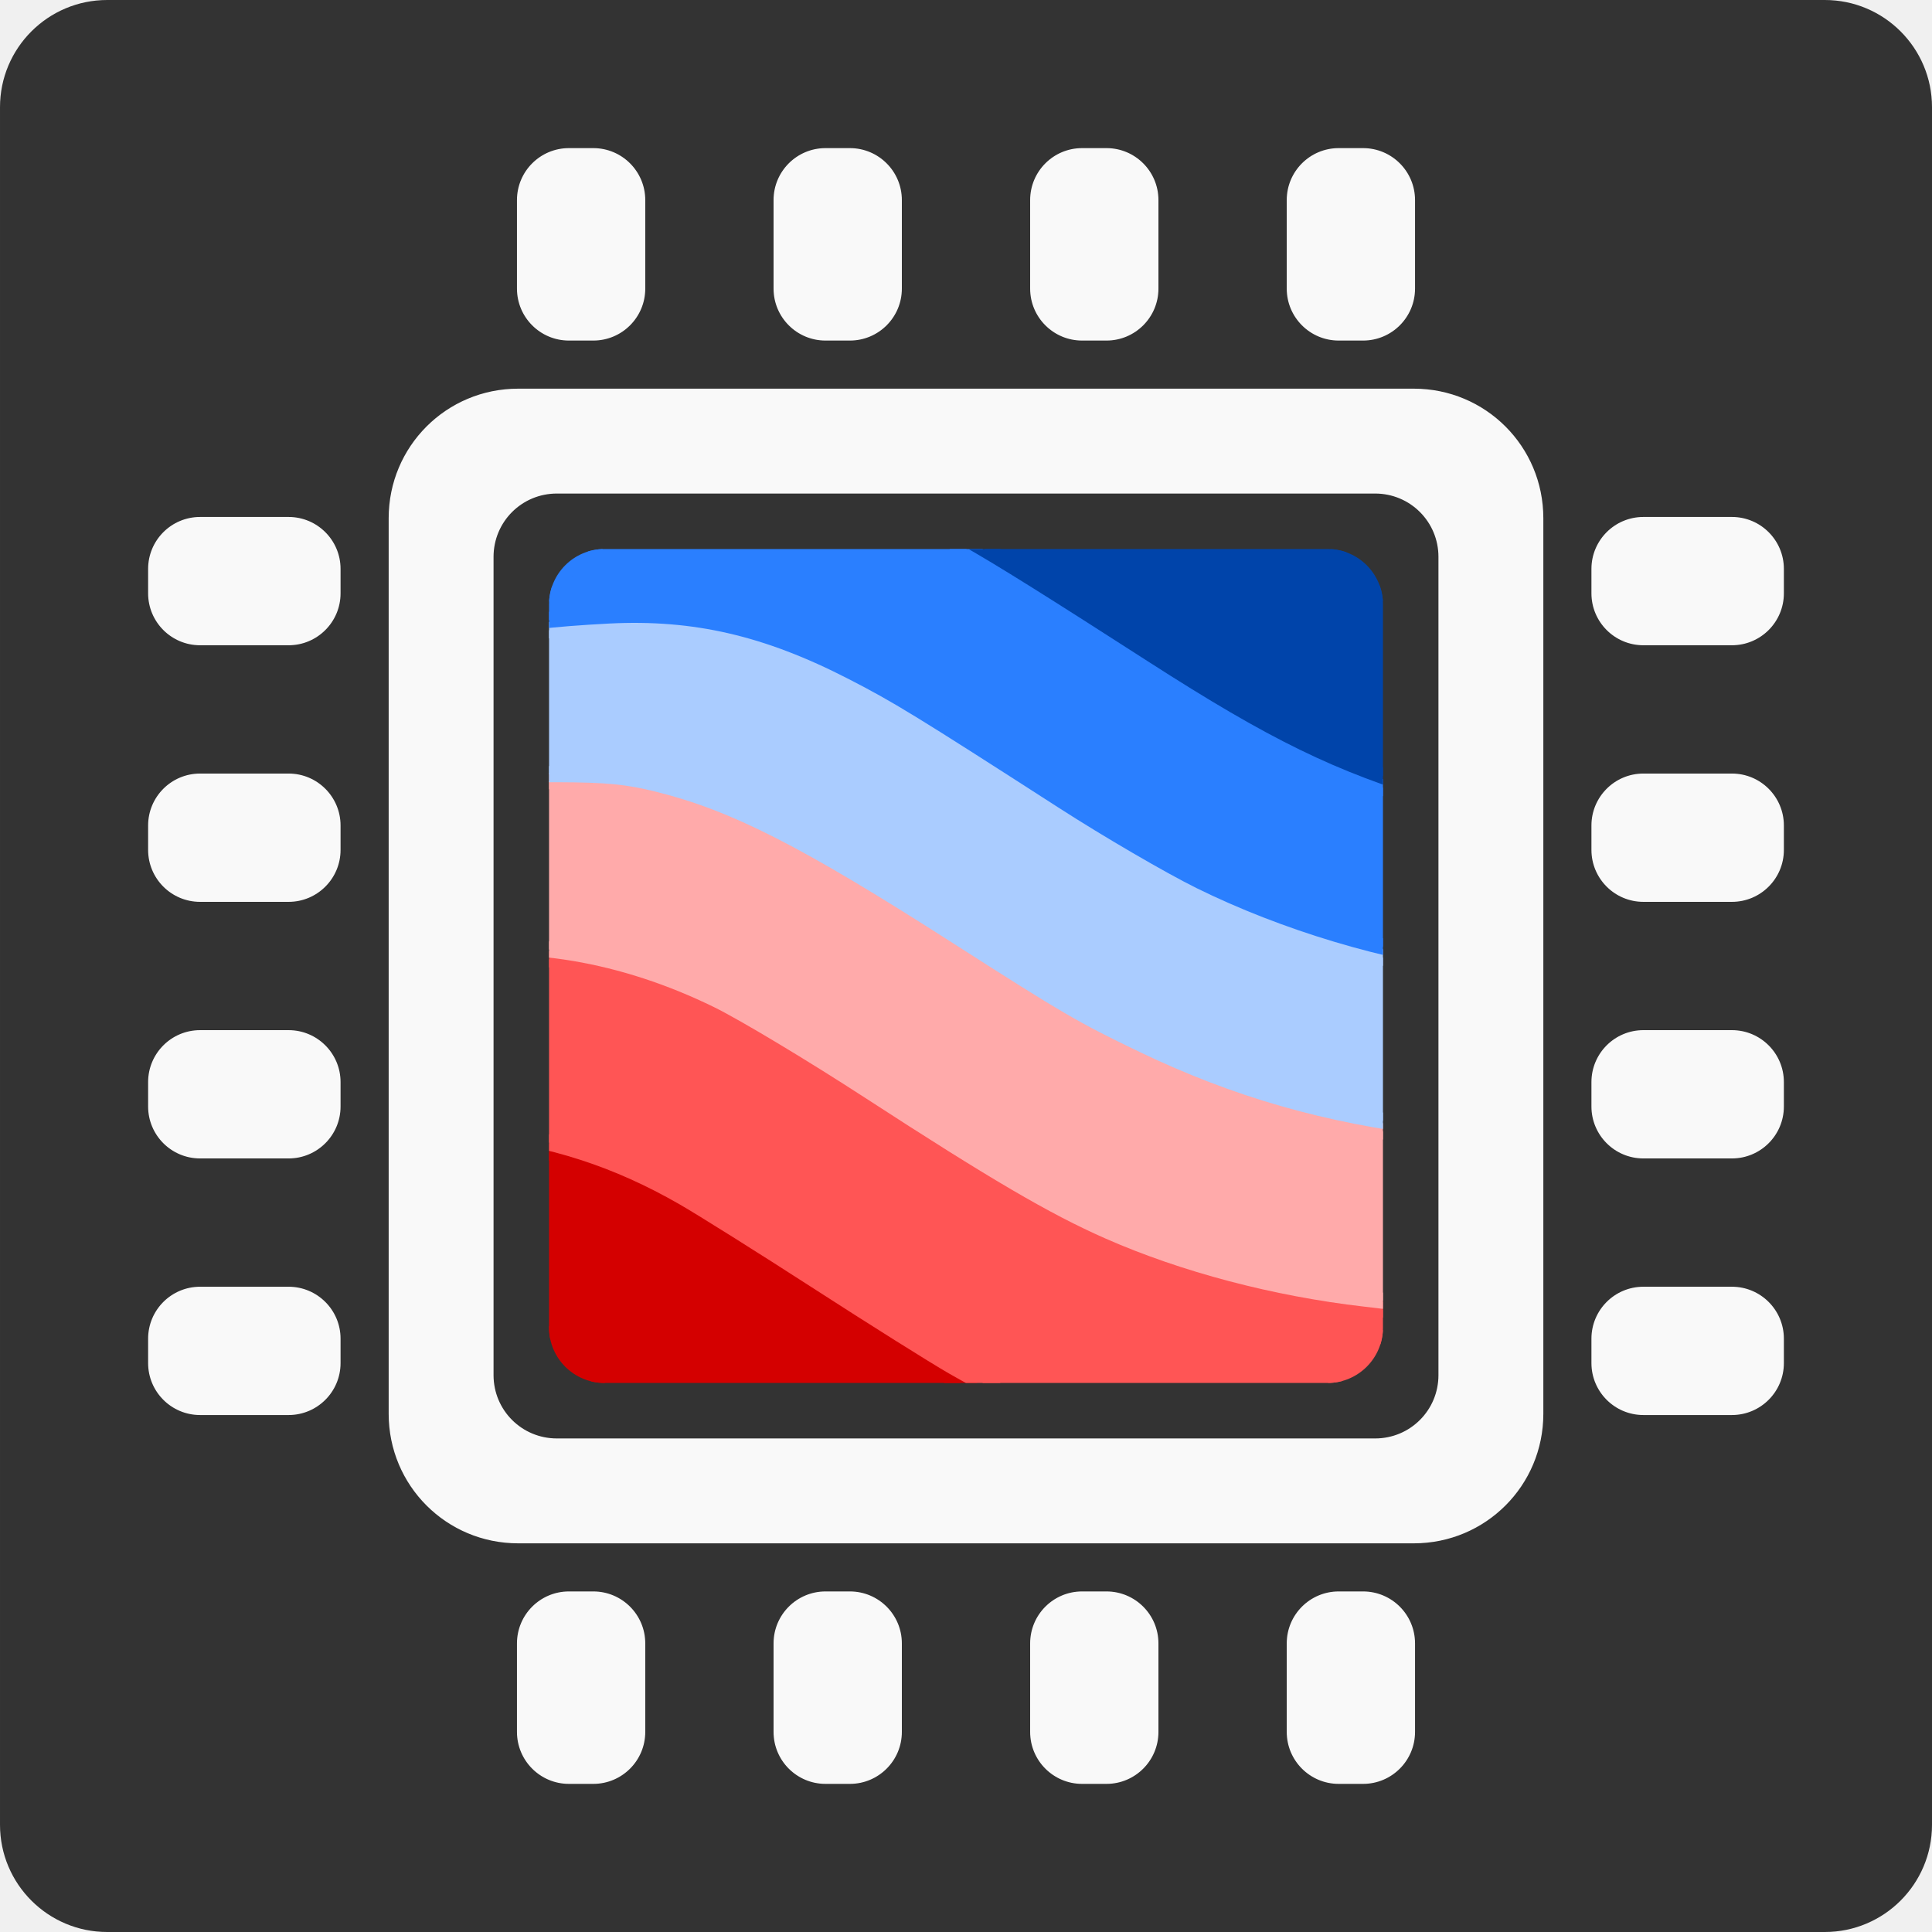
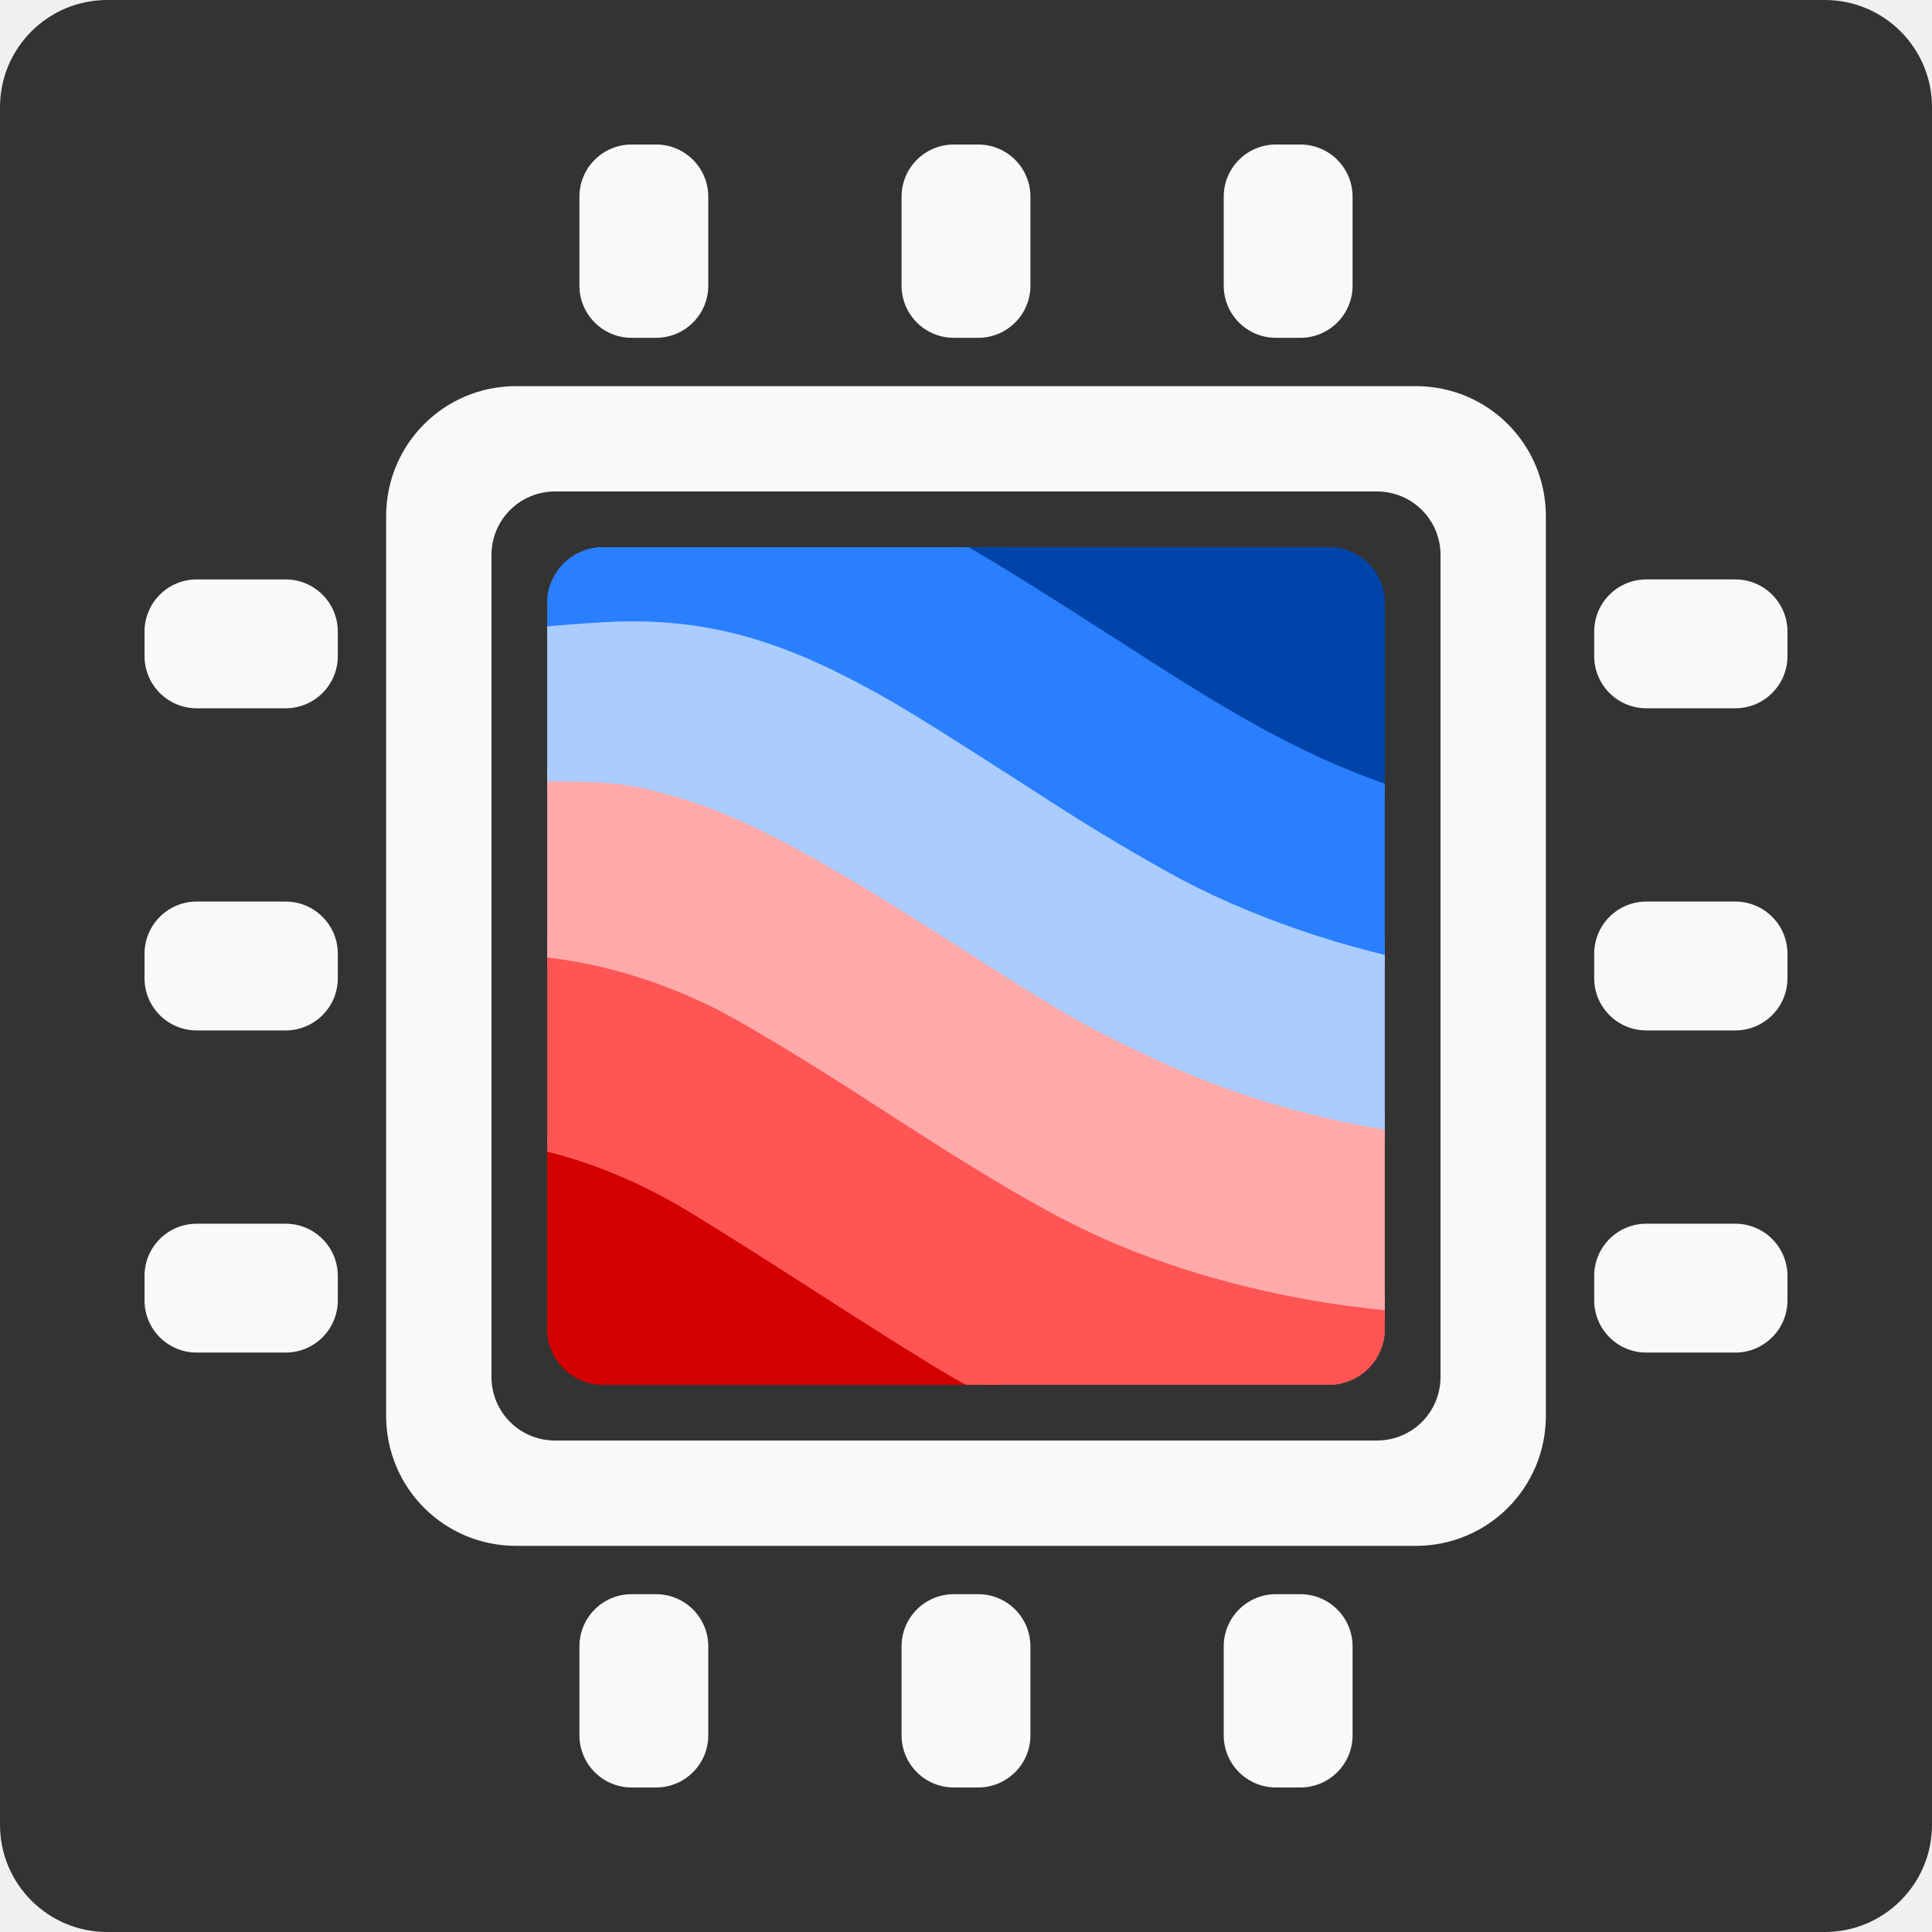
<svg xmlns="http://www.w3.org/2000/svg" width="800" height="800" viewBox="0 0 211.667 211.667" version="1.1" id="svg8">
  <defs id="defs2">
    <clipPath clipPathUnits="userSpaceOnUse" id="clipPath846">
      <path style="fill:none;fill-opacity:1;fill-rule:nonzero;stroke:#ffffff;stroke-width:0.924;stroke-linecap:round;stroke-miterlimit:4;stroke-dasharray:none" d="m -598.054,-154.244 a 70.113,70.113 0 0 1 -70.113,70.113 70.113,70.113 0 0 1 -70.113,-70.113 70.113,70.113 0 0 1 70.113,-70.113 70.113,70.113 0 0 1 70.113,70.113 z" id="path848" />
    </clipPath>
    <clipPath clipPathUnits="userSpaceOnUse" id="clipPath1107">
      <rect style="fill:none;fill-opacity:1;stroke:#ffff00;stroke-width:0.939" id="rect1109" width="113.859" height="113.859" x="611.328" y="-211.117" ry="7.558" transform="scale(-1,1)" />
    </clipPath>
    <clipPath clipPathUnits="userSpaceOnUse" id="clipPath1107-9">
      <rect style="fill:none;fill-opacity:1;stroke:#ffff00;stroke-width:0.939" id="rect1109-7" width="113.859" height="113.859" x="611.328" y="-211.117" ry="7.558" transform="scale(-1,1)" />
    </clipPath>
+     <clipPath clipPathUnits="userSpaceOnUse" id="clipPath1225">
+       <rect style="fill:none;fill-opacity:1;stroke:#ffff00;stroke-width:0.939" id="rect1227" width="113.859" height="113.859" x="611.328" y="-211.117" ry="7.558" transform="scale(-1,1)" />
+     </clipPath>
+     <clipPath clipPathUnits="userSpaceOnUse" id="clipPath1107-75-6">
+       <rect style="fill:none;fill-opacity:1;stroke:#ffff00;stroke-width:0.939" id="rect1109-3-2" width="113.859" height="113.859" x="611.328" y="-211.117" ry="7.558" transform="scale(-1,1)" />
+     </clipPath>
  </defs>
  <g id="layer1" transform="translate(774.0003,260.0771)">
    <rect ry="11.745" y="-260.077" x="-774" height="211.667" width="211.667" id="rect824" style="fill:#333333;fill-opacity:1;fill-rule:nonzero;stroke:none;stroke-width:0.511;stroke-linecap:round;stroke-miterlimit:4;stroke-dasharray:none" />
-     <path id="rect852" style="fill:#f9f9f9;fill-opacity:1;stroke:#f9f9f9;stroke-width:1.034" d="m -717.231,-216.978 c -7.573,0 -13.67,6.097 -13.67,13.67 v 98.129 c 0,7.573 6.097,13.67 13.67,13.67 h 98.129 c 7.573,0 13.67,-6.097 13.67,-13.67 v -98.129 c 0,-7.573 -6.097,-13.67 -13.67,-13.67 z m 4.24,10.456 h 89.648 c 4.129,0 7.454,3.324 7.454,7.454 v 89.648 c 0,4.129 -3.324,7.454 -7.454,7.454 h -89.648 c -4.129,0 -7.454,-3.324 -7.454,-7.454 v -89.648 c 0,-4.129 3.324,-7.454 7.454,-7.454 z" />
-     <g clip-path="url(#clipPath1107)" id="g839-5" transform="matrix(0.8024156,0,0,0.8024156,-131.9464,-30.52177)">
-       <path style="fill:#d40000;fill-opacity:1;fill-rule:nonzero;stroke:#d40000;stroke-width:2.203;stroke-linecap:round;stroke-miterlimit:4;stroke-dasharray:none" d="m -678.24,-78.208 c -12.225,-1.78 -24.591,-6.697 -34.574,-13.746 -6.108,-4.314 -14.554,-13.128 -18.989,-19.817 -3.683,-5.556 -7.936,-14.121 -8.834,-17.794 -0.367,-1.5 -0.287,-1.584 1.274,-1.339 0.916,0.144 3.501,0.403 5.745,0.575 4.702,0.362 12.304,2.361 17.775,4.675 5.627,2.38 14.55,7.663 27.1,16.045 13.323,8.898 21.678,13.787 29.328,17.159 6.3,2.777 14.921,5.727 20.21,6.915 l 3.497,0.785 -4.662,1.798 c -11.994,4.625 -26.34,6.422 -37.87,4.743 z" id="path971-6" />
-       <path style="fill:#ff5555;fill-opacity:1;fill-rule:nonzero;stroke:#ff5555;stroke-width:2.203;stroke-linecap:round;stroke-miterlimit:4;stroke-dasharray:none" d="m -639.788,-87.148 c -10.655,-2.791 -20.932,-6.993 -30.282,-12.379 -2.577,-1.485 -10.849,-6.68 -18.382,-11.545 -7.533,-4.865 -15.81,-10.061 -18.395,-11.546 -9.072,-5.215 -17.878,-8.065 -28.776,-9.313 l -6.083,-0.697 -1.041,-4.079 c -1.319,-5.169 -2.557,-16.525 -1.874,-17.193 0.281,-0.275 3.265,-0.803 6.631,-1.173 13.016,-1.431 25.783,1.375 38.983,8.567 2.689,1.465 10.032,6.082 16.318,10.261 19.328,12.847 28.508,17.968 39.695,22.145 9.793,3.657 24.663,6.821 32.05,6.821 1.605,0 2.918,0.215 2.918,0.478 0,0.967 -9.749,10.469 -13.987,13.633 -4.482,3.345 -11.18,7.473 -12.045,7.422 -0.267,-0.016 -2.845,-0.647 -5.73,-1.403 z" id="path973-2" />
-       <path style="fill:#ffaaaa;fill-opacity:1;fill-rule:nonzero;stroke:#ffaaaa;stroke-width:2.203;stroke-linecap:round;stroke-miterlimit:4;stroke-dasharray:none" d="m -613.801,-108.776 c -12.218,-1.401 -24.75,-4.703 -34.999,-9.222 -7.521,-3.316 -15.572,-8.031 -32.593,-19.089 -7.889,-5.125 -17.228,-10.732 -20.754,-12.46 -12.936,-6.339 -26.455,-8.609 -38.59,-6.48 l -4.205,0.738 0.29,-3.529 c 0.554,-6.736 0.835,-8.634 2.023,-13.694 l 1.194,-5.086 3.908,-0.731 c 6.102,-1.141 14.497,-1.425 20.099,-0.678 12.719,1.696 23.407,6.511 43.526,19.609 7.201,4.688 15.553,9.971 18.56,11.741 16.684,9.818 33.886,15.415 52.694,17.145 l 7.36,0.677 -1.111,2.818 c -1.8,4.566 -5.163,11.005 -7.951,15.222 -1.43,2.163 -2.645,3.899 -2.701,3.857 -0.056,-0.042 -3.093,-0.419 -6.751,-0.839 z" id="path975-9" />
-       <path style="fill:#aaccff;fill-opacity:1;fill-rule:nonzero;stroke:#aaccff;stroke-width:2.203;stroke-linecap:round;stroke-miterlimit:4;stroke-dasharray:none" d="m -604.528,-132.087 c -14.449,-1.707 -26.889,-5.279 -39.558,-11.36 -8.313,-3.99 -10.341,-5.173 -25.572,-14.923 -20.633,-13.208 -30.209,-18.078 -40.659,-20.68 -4.167,-1.038 -6.956,-1.309 -13.684,-1.332 -4.648,-0.016 -10.221,0.189 -12.385,0.454 -2.962,0.364 -4.552,0.978 -4.552,0.446 0,-1.144 5.74,-12.295 8.08,-15.939 2.509,-3.907 3.129,-4.166 12.431,-5.178 4.721,-0.514 7.649,-0.511 12.297,0.012 13.964,1.571 22.576,5.449 44.741,20.147 6.892,4.57 15.308,9.925 18.703,11.9 14.906,8.671 32.204,14.24 48.465,15.602 l 4.517,0.378 v 3.39 c 0,2.793 -1.2,10.094 -2.743,16.689 -0.358,1.53 -0.441,1.533 -10.079,0.394 z" id="path977-1" />
-       <path style="fill:#2a7fff;fill-opacity:1;fill-rule:nonzero;stroke:#2a7fff;stroke-width:2.203;stroke-linecap:round;stroke-miterlimit:4;stroke-dasharray:none" d="m -598.7,-154.543 c -11.982,-1.356 -26.074,-5.579 -37.591,-11.266 -4.167,-2.058 -12.559,-6.95 -18.65,-10.871 -19.676,-12.67 -22.63,-14.479 -28.882,-17.693 -11.648,-5.987 -21.487,-8.262 -33.187,-7.673 -3.686,0.186 -7.864,0.515 -9.283,0.733 l -2.581,0.395 1.28,-1.798 c 2.325,-3.264 9.821,-10.304 14.739,-13.841 l 4.84,-3.481 7.887,0.04 c 9.041,0.046 14.802,1.203 23.201,4.661 6.741,2.775 11.944,5.812 26.939,15.722 21.527,14.228 31.813,19.447 46.041,23.363 4.007,1.103 7.941,2.197 8.742,2.431 1.218,0.356 1.578,0.998 2.191,3.911 0.404,1.917 0.902,6.304 1.107,9.749 l 0.373,6.264 -1.399,-0.076 c -0.769,-0.042 -3.366,-0.298 -5.77,-0.57 z" id="path979-2" />
-       <path style="fill:#0044aa;fill-opacity:1;fill-rule:nonzero;stroke:#0044aa;stroke-width:2.203;stroke-linecap:round;stroke-miterlimit:4;stroke-dasharray:none" d="m -603.945,-177.71 c -13.525,-4.054 -22.246,-8.31 -38.756,-18.918 -26.597,-17.088 -29.547,-18.74 -39.048,-21.877 -5.4,-1.783 -12.879,-2.947 -19.524,-3.039 l -7.301,-0.224 7.761,-1.841 c 6.409,-1.521 13.942,-5.334 20.173,-6.344 6.867,-1.114 18.406,-1.097 25.392,0.035 23.309,3.78 44.459,19.39 55.231,40.766 2.571,5.101 6.53,12.283 6.53,13.434 0,0.919 -2.749,0.319 -10.458,-1.992 z" id="path981-7" />
-     </g>
-     <g id="g1331" transform="matrix(0.7027883,0,0,0.7027883,-215.5711,-64.58409)" style="fill:#f9f9f9;stroke:#f9f9f9">
-       <a id="a1323" style="fill:#f9f9f9;stroke:#f9f9f9">
-         <rect style="fill:#f9f9f9;fill-opacity:1;stroke:#f9f9f9;stroke-width:0.2" id="rect852-5-7" width="19.8" height="29.8" x="-713.9" y="-254.977" ry="8" />
+     <g id="g975" transform="matrix(0.72,0,0,0.72,-363.381,-44.81255)">
+       <path id="rect852-1" style="fill:#f9f9f9;fill-opacity:1;stroke:#f9f9f9;stroke-width:1.443" d="m -491.759,-239.502 c -10.564,0 -19.069,8.505 -19.069,19.069 v 136.889 c 0,10.564 8.505,19.069 19.069,19.069 h 136.89 c 10.564,0 19.069,-8.505 19.069,-19.069 v -136.889 c 0,-10.564 -8.505,-19.069 -19.069,-19.069 z m 5.915,14.586 h 125.06 c 5.761,0 10.398,4.638 10.398,10.398 v 125.06 c 0,5.76 -4.638,10.398 -10.398,10.398 h -125.06 c -5.761,0 -10.398,-4.638 -10.398,-10.398 V -214.518 c 0,-5.76 4.638,-10.398 10.398,-10.398 z" />
+       <g clip-path="url(#clipPath1107-75-6)" id="g839-2-8" transform="matrix(1.119373,0,0,1.119371,324.7158,20.60453)">
+         <path style="fill:#d40000;fill-opacity:1;fill-rule:nonzero;stroke:#d40000;stroke-width:2.203;stroke-linecap:round;stroke-miterlimit:4;stroke-dasharray:none" d="m -678.24,-78.208 c -12.225,-1.78 -24.591,-6.697 -34.574,-13.746 -6.108,-4.314 -14.554,-13.128 -18.989,-19.817 -3.683,-5.556 -7.936,-14.121 -8.834,-17.794 -0.367,-1.5 -0.287,-1.584 1.274,-1.339 0.916,0.144 3.501,0.403 5.745,0.575 4.702,0.362 12.304,2.361 17.775,4.675 5.627,2.38 14.55,7.663 27.1,16.045 13.323,8.898 21.678,13.787 29.328,17.159 6.3,2.777 14.921,5.727 20.21,6.915 l 3.497,0.785 -4.662,1.798 c -11.994,4.625 -26.34,6.422 -37.87,4.743 z" id="path971-7-7" />
+         <path style="fill:#ff5555;fill-opacity:1;fill-rule:nonzero;stroke:#ff5555;stroke-width:2.203;stroke-linecap:round;stroke-miterlimit:4;stroke-dasharray:none" d="m -639.788,-87.148 c -10.655,-2.791 -20.932,-6.993 -30.282,-12.379 -2.577,-1.485 -10.849,-6.68 -18.382,-11.545 -7.533,-4.865 -15.81,-10.061 -18.395,-11.546 -9.072,-5.215 -17.878,-8.065 -28.776,-9.313 l -6.083,-0.697 -1.041,-4.079 c -1.319,-5.169 -2.557,-16.525 -1.874,-17.193 0.281,-0.275 3.265,-0.803 6.631,-1.173 13.016,-1.431 25.783,1.375 38.983,8.567 2.689,1.465 10.032,6.082 16.318,10.261 19.328,12.847 28.508,17.968 39.695,22.145 9.793,3.657 24.663,6.821 32.05,6.821 1.605,0 2.918,0.215 2.918,0.478 0,0.967 -9.749,10.469 -13.987,13.633 -4.482,3.345 -11.18,7.473 -12.045,7.422 -0.267,-0.016 -2.845,-0.647 -5.73,-1.403 z" id="path973-0-9" />
+         <path style="fill:#ffaaaa;fill-opacity:1;fill-rule:nonzero;stroke:#ffaaaa;stroke-width:2.203;stroke-linecap:round;stroke-miterlimit:4;stroke-dasharray:none" d="m -613.801,-108.776 c -12.218,-1.401 -24.75,-4.703 -34.999,-9.222 -7.521,-3.316 -15.572,-8.031 -32.593,-19.089 -7.889,-5.125 -17.228,-10.732 -20.754,-12.46 -12.936,-6.339 -26.455,-8.609 -38.59,-6.48 l -4.205,0.738 0.29,-3.529 c 0.554,-6.736 0.835,-8.634 2.023,-13.694 l 1.194,-5.086 3.908,-0.731 c 6.102,-1.141 14.497,-1.425 20.099,-0.678 12.719,1.696 23.407,6.511 43.526,19.609 7.201,4.688 15.553,9.971 18.56,11.741 16.684,9.818 33.886,15.415 52.694,17.145 l 7.36,0.677 -1.111,2.818 c -1.8,4.566 -5.163,11.005 -7.951,15.222 -1.43,2.163 -2.645,3.899 -2.701,3.857 -0.056,-0.042 -3.093,-0.419 -6.751,-0.839 z" id="path975-9-2" />
+         <path style="fill:#aaccff;fill-opacity:1;fill-rule:nonzero;stroke:#aaccff;stroke-width:2.203;stroke-linecap:round;stroke-miterlimit:4;stroke-dasharray:none" d="m -604.528,-132.087 c -14.449,-1.707 -26.889,-5.279 -39.558,-11.36 -8.313,-3.99 -10.341,-5.173 -25.572,-14.923 -20.633,-13.208 -30.209,-18.078 -40.659,-20.68 -4.167,-1.038 -6.956,-1.309 -13.684,-1.332 -4.648,-0.016 -10.221,0.189 -12.385,0.454 -2.962,0.364 -4.552,0.978 -4.552,0.446 0,-1.144 5.74,-12.295 8.08,-15.939 2.509,-3.907 3.129,-4.166 12.431,-5.178 4.721,-0.514 7.649,-0.511 12.297,0.012 13.964,1.571 22.576,5.449 44.741,20.147 6.892,4.57 15.308,9.925 18.703,11.9 14.906,8.671 32.204,14.24 48.465,15.602 l 4.517,0.378 v 3.39 c 0,2.793 -1.2,10.094 -2.743,16.689 -0.358,1.53 -0.441,1.533 -10.079,0.394 z" id="path977-3-0" />
+         <path style="fill:#2a7fff;fill-opacity:1;fill-rule:nonzero;stroke:#2a7fff;stroke-width:2.203;stroke-linecap:round;stroke-miterlimit:4;stroke-dasharray:none" d="m -598.7,-154.543 c -11.982,-1.356 -26.074,-5.579 -37.591,-11.266 -4.167,-2.058 -12.559,-6.95 -18.65,-10.871 -19.676,-12.67 -22.63,-14.479 -28.882,-17.693 -11.648,-5.987 -21.487,-8.262 -33.187,-7.673 -3.686,0.186 -7.864,0.515 -9.283,0.733 l -2.581,0.395 1.28,-1.798 c 2.325,-3.264 9.821,-10.304 14.739,-13.841 l 4.84,-3.481 7.887,0.04 c 9.041,0.046 14.802,1.203 23.201,4.661 6.741,2.775 11.944,5.812 26.939,15.722 21.527,14.228 31.813,19.447 46.041,23.363 4.007,1.103 7.941,2.197 8.742,2.431 1.218,0.356 1.578,0.998 2.191,3.911 0.404,1.917 0.902,6.304 1.107,9.749 l 0.373,6.264 -1.399,-0.076 c -0.769,-0.042 -3.366,-0.298 -5.77,-0.57 z" id="path979-6-2" />
+         <path style="fill:#0044aa;fill-opacity:1;fill-rule:nonzero;stroke:#0044aa;stroke-width:2.203;stroke-linecap:round;stroke-miterlimit:4;stroke-dasharray:none" d="m -603.945,-177.71 c -13.525,-4.054 -22.246,-8.31 -38.756,-18.918 -26.597,-17.088 -29.547,-18.74 -39.048,-21.877 -5.4,-1.783 -12.879,-2.947 -19.524,-3.039 l -7.301,-0.224 7.761,-1.841 c 6.409,-1.521 13.942,-5.334 20.173,-6.344 6.867,-1.114 18.406,-1.097 25.392,0.035 23.309,3.78 44.459,19.39 55.231,40.766 2.571,5.101 6.53,12.283 6.53,13.434 0,0.919 -2.749,0.319 -10.458,-1.992 z" id="path981-0-3" />
+       </g>
+       <a id="a1323-7" transform="matrix(0.9803923,0,0,0.9803905,217.863,-26.91244)" style="fill:#f9f9f9;stroke:#f9f9f9">
+         <rect style="fill:#f9f9f9;fill-opacity:1;stroke:#f9f9f9;stroke-width:0.2" id="rect852-5-7-5" width="19.8" height="29.8" x="-713.9" y="-254.977" ry="8" />
      </a>
-       <rect style="fill:#f9f9f9;fill-opacity:1;stroke:#f9f9f9;stroke-width:0.2" id="rect852-5-7-0" width="19.8" height="29.8" x="-673.9" y="-254.977" ry="8" />
-       <rect style="fill:#f9f9f9;fill-opacity:1;stroke:#f9f9f9;stroke-width:0.2" id="rect852-5-7-9" width="19.8" height="29.8" x="-633.9" y="-254.977" ry="8" />
-       <rect style="fill:#f9f9f9;fill-opacity:1;stroke:#f9f9f9;stroke-width:0.2" id="rect852-5-7-3" width="19.8" height="29.8" x="-593.9" y="-254.977" ry="8" />
-     </g>
-     <g id="g1174-6" transform="matrix(0.7027883,0,0,0.7027883,-194.4875,114.6269)" style="fill:#f9f9f9;stroke:#f9f9f9">
-       <rect style="fill:#f9f9f9;fill-opacity:1;stroke:#f9f9f9;stroke-width:0.2" id="rect852-5-7-06" width="19.8" height="29.8" x="-743.9" y="-284.977" ry="8" />
-       <rect style="fill:#f9f9f9;fill-opacity:1;stroke:#f9f9f9;stroke-width:0.2" id="rect852-5-7-0-2" width="19.8" height="29.8" x="-703.9" y="-284.977" ry="8" />
-       <rect style="fill:#f9f9f9;fill-opacity:1;stroke:#f9f9f9;stroke-width:0.2" id="rect852-5-7-9-6" width="19.8" height="29.8" x="-663.9" y="-284.977" ry="8" />
-       <rect style="fill:#f9f9f9;fill-opacity:1;stroke:#f9f9f9;stroke-width:0.2" id="rect852-5-7-3-1" width="19.8" height="29.8" x="-623.9" y="-284.977" ry="8" />
-     </g>
-     <g id="g1174-8" transform="matrix(0,-0.7027883,0.7027883,0,-399.2963,-627.9233)" style="fill:#f9f9f9;stroke:#f9f9f9">
-       <rect style="fill:#f9f9f9;fill-opacity:1;stroke:#f9f9f9;stroke-width:0.2" id="rect852-5-7-7" width="19.8" height="29.8" x="-743.9" y="-284.977" ry="8" />
-       <rect style="fill:#f9f9f9;fill-opacity:1;stroke:#f9f9f9;stroke-width:0.2" id="rect852-5-7-0-9" width="19.8" height="29.8" x="-703.9" y="-284.977" ry="8" />
-       <rect style="fill:#f9f9f9;fill-opacity:1;stroke:#f9f9f9;stroke-width:0.2" id="rect852-5-7-9-2" width="19.8" height="29.8" x="-663.9" y="-284.977" ry="8" />
-       <rect style="fill:#f9f9f9;fill-opacity:1;stroke:#f9f9f9;stroke-width:0.2" id="rect852-5-7-3-0" width="19.8" height="29.8" x="-623.9" y="-284.977" ry="8" />
-     </g>
-     <g id="g1174-2" transform="matrix(0,0.7027883,-0.7027883,0,-937.0377,319.4357)" style="fill:#f9f9f9;stroke:#f9f9f9">
-       <rect style="fill:#f9f9f9;fill-opacity:1;stroke:#f9f9f9;stroke-width:0.2" id="rect852-5-7-37" width="19.8" height="29.8" x="-743.9" y="-284.977" ry="8" />
-       <rect style="fill:#f9f9f9;fill-opacity:1;stroke:#f9f9f9;stroke-width:0.2" id="rect852-5-7-0-5" width="19.8" height="29.8" x="-703.9" y="-284.977" ry="8" />
-       <rect style="fill:#f9f9f9;fill-opacity:1;stroke:#f9f9f9;stroke-width:0.2" id="rect852-5-7-9-9" width="19.8" height="29.8" x="-663.9" y="-284.977" ry="8" />
-       <rect style="fill:#f9f9f9;fill-opacity:1;stroke:#f9f9f9;stroke-width:0.2" id="rect852-5-7-3-2" width="19.8" height="29.8" x="-623.9" y="-284.977" ry="8" />
+       <rect style="fill:#f9f9f9;fill-opacity:1;stroke:#f9f9f9;stroke-width:0.196" id="rect852-5-7-9-92" width="19.412" height="29.215" x="-433.02" y="-276.889" ry="7.843" />
+       <rect style="fill:#f9f9f9;fill-opacity:1;stroke:#f9f9f9;stroke-width:0.196" id="rect852-5-7-3-28" width="19.412" height="29.215" x="-384" y="-276.889" ry="7.843" />
+       <rect style="fill:#f9f9f9;fill-opacity:1;stroke:#f9f9f9;stroke-width:0.196" id="rect852-5-7-06-9" width="19.412" height="29.215" x="-482.039" y="-56.302" ry="7.843" />
+       <rect style="fill:#f9f9f9;fill-opacity:1;stroke:#f9f9f9;stroke-width:0.196" id="rect852-5-7-0-2-7" width="19.412" height="29.215" x="-433.02" y="-56.302" ry="7.843" />
+       <rect style="fill:#f9f9f9;fill-opacity:1;stroke:#f9f9f9;stroke-width:0.196" id="rect852-5-7-3-1-3" width="19.412" height="29.215" x="-384" y="-56.302" ry="7.843" />
+       <rect style="fill:#f9f9f9;fill-opacity:1;stroke:#f9f9f9;stroke-width:0.196" id="rect852-5-7-7-6" width="19.412" height="29.215" x="93.263" y="-327.628" ry="7.843" transform="rotate(-90)" />
+       <rect style="fill:#f9f9f9;fill-opacity:1;stroke:#f9f9f9;stroke-width:0.196" id="rect852-5-7-0-9-1" width="19.412" height="29.215" x="142.282" y="-327.628" ry="7.843" transform="rotate(-90)" />
+       <rect style="fill:#f9f9f9;fill-opacity:1;stroke:#f9f9f9;stroke-width:0.196" id="rect852-5-7-3-0-2" width="19.412" height="29.215" x="191.302" y="-327.628" ry="7.843" transform="rotate(-90)" />
+       <rect style="fill:#f9f9f9;fill-opacity:1;stroke:#f9f9f9;stroke-width:0.196" id="rect852-5-7-37-9" width="19.412" height="29.215" x="-210.713" y="519" ry="7.843" transform="rotate(90)" />
+       <rect style="fill:#f9f9f9;fill-opacity:1;stroke:#f9f9f9;stroke-width:0.196" id="rect852-5-7-9-9-3" width="19.412" height="29.215" x="-161.694" y="519" ry="7.843" transform="rotate(90)" />
+       <rect style="fill:#f9f9f9;fill-opacity:1;stroke:#f9f9f9;stroke-width:0.196" id="rect852-5-7-3-2-1" width="19.412" height="29.215" x="-112.674" y="519" ry="7.843" transform="rotate(90)" />
    </g>
  </g>
</svg>
